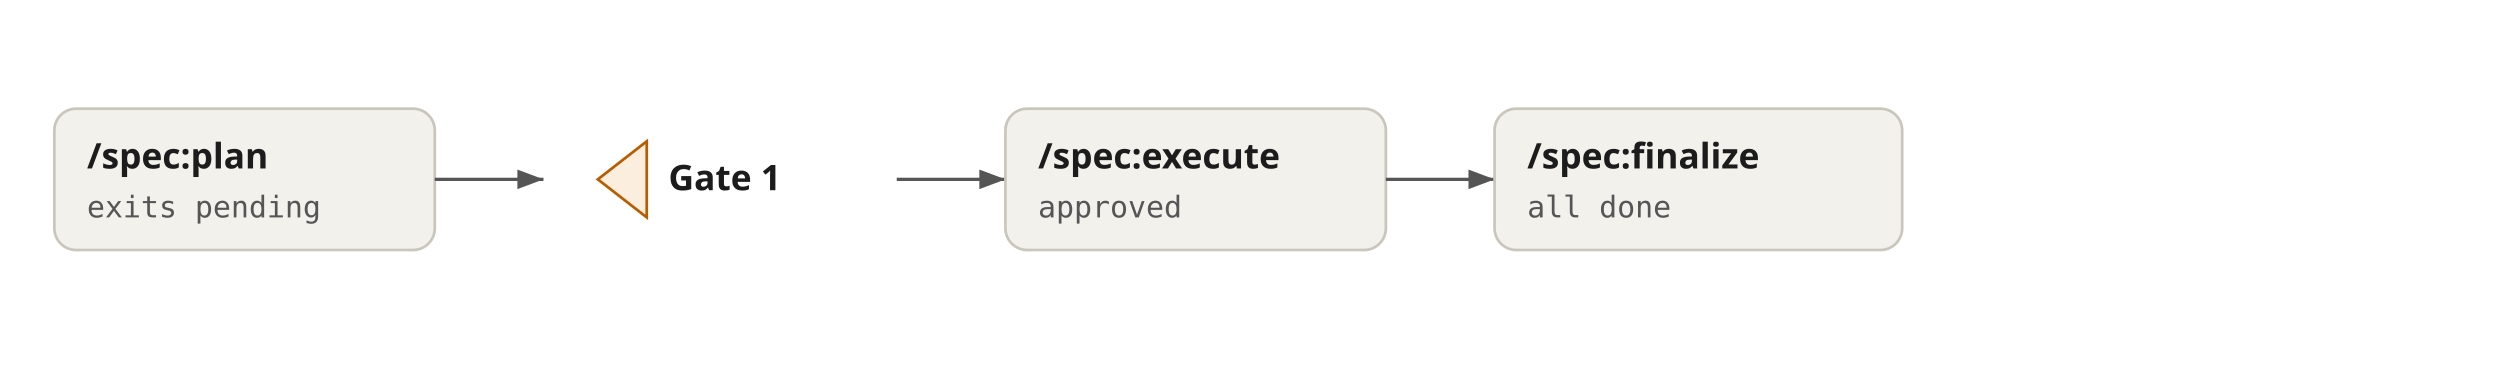
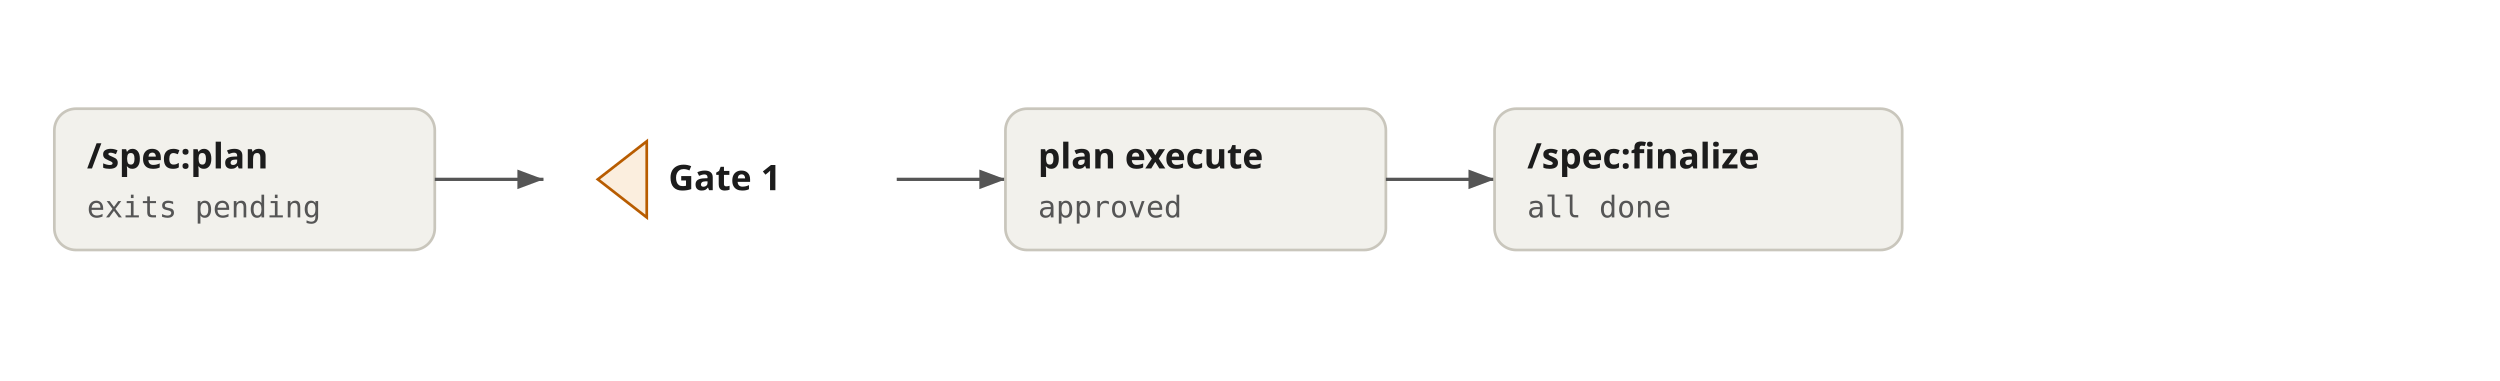
<svg xmlns="http://www.w3.org/2000/svg" viewBox="0 0 920 140" role="img" aria-label="Plan Gate 1 execute finalize change rhythm">
  <defs>
    <marker id="arr" markerWidth="10" markerHeight="10" refX="8" refY="3" orient="auto">
      <path d="M0,0 L0,6 L8,3 z" fill="#555" />
    </marker>
  </defs>
  <rect x="20" y="40" width="140" height="52" rx="8" fill="#f2f1ec" stroke="#c9c6bc" />
  <text x="32" y="62" font-family="ui-sans-serif, system-ui, sans-serif" font-size="13" font-weight="600" fill="#1c1c1c">/spec:plan</text>
  <text x="32" y="80" font-family="ui-monospace, monospace" font-size="11" fill="#555">exits pending</text>
  <path d="M160 66 L200 66" stroke="#555" stroke-width="1.2" fill="none" marker-end="url(#arr)" />
  <polygon points="220,66 238,52 238,80" fill="#fbeede" stroke="#b85c00" />
  <text x="246" y="70" font-family="ui-sans-serif, system-ui, sans-serif" font-size="13" font-weight="600" fill="#1c1c1c">Gate 1</text>
  <path d="M330 66 L370 66" stroke="#555" stroke-width="1.2" fill="none" marker-end="url(#arr)" />
  <rect x="370" y="40" width="140" height="52" rx="8" fill="#f2f1ec" stroke="#c9c6bc" />
-   <text x="382" y="62" font-family="ui-sans-serif, system-ui, sans-serif" font-size="13" font-weight="600" fill="#1c1c1c">/spec:execute</text>
+   <text x="382" y="62" font-family="ui-sans-serif, system-ui, sans-serif" font-size="13" font-weight="600" fill="#1c1c1c">plan execute</text>
  <text x="382" y="80" font-family="ui-monospace, monospace" font-size="11" fill="#555">approved</text>
  <path d="M510 66 L550 66" stroke="#555" stroke-width="1.2" fill="none" marker-end="url(#arr)" />
  <rect x="550" y="40" width="150" height="52" rx="8" fill="#f2f1ec" stroke="#c9c6bc" />
  <text x="562" y="62" font-family="ui-sans-serif, system-ui, sans-serif" font-size="13" font-weight="600" fill="#1c1c1c">/spec:finalize</text>
  <text x="562" y="80" font-family="ui-monospace, monospace" font-size="11" fill="#555">all done</text>
</svg>
